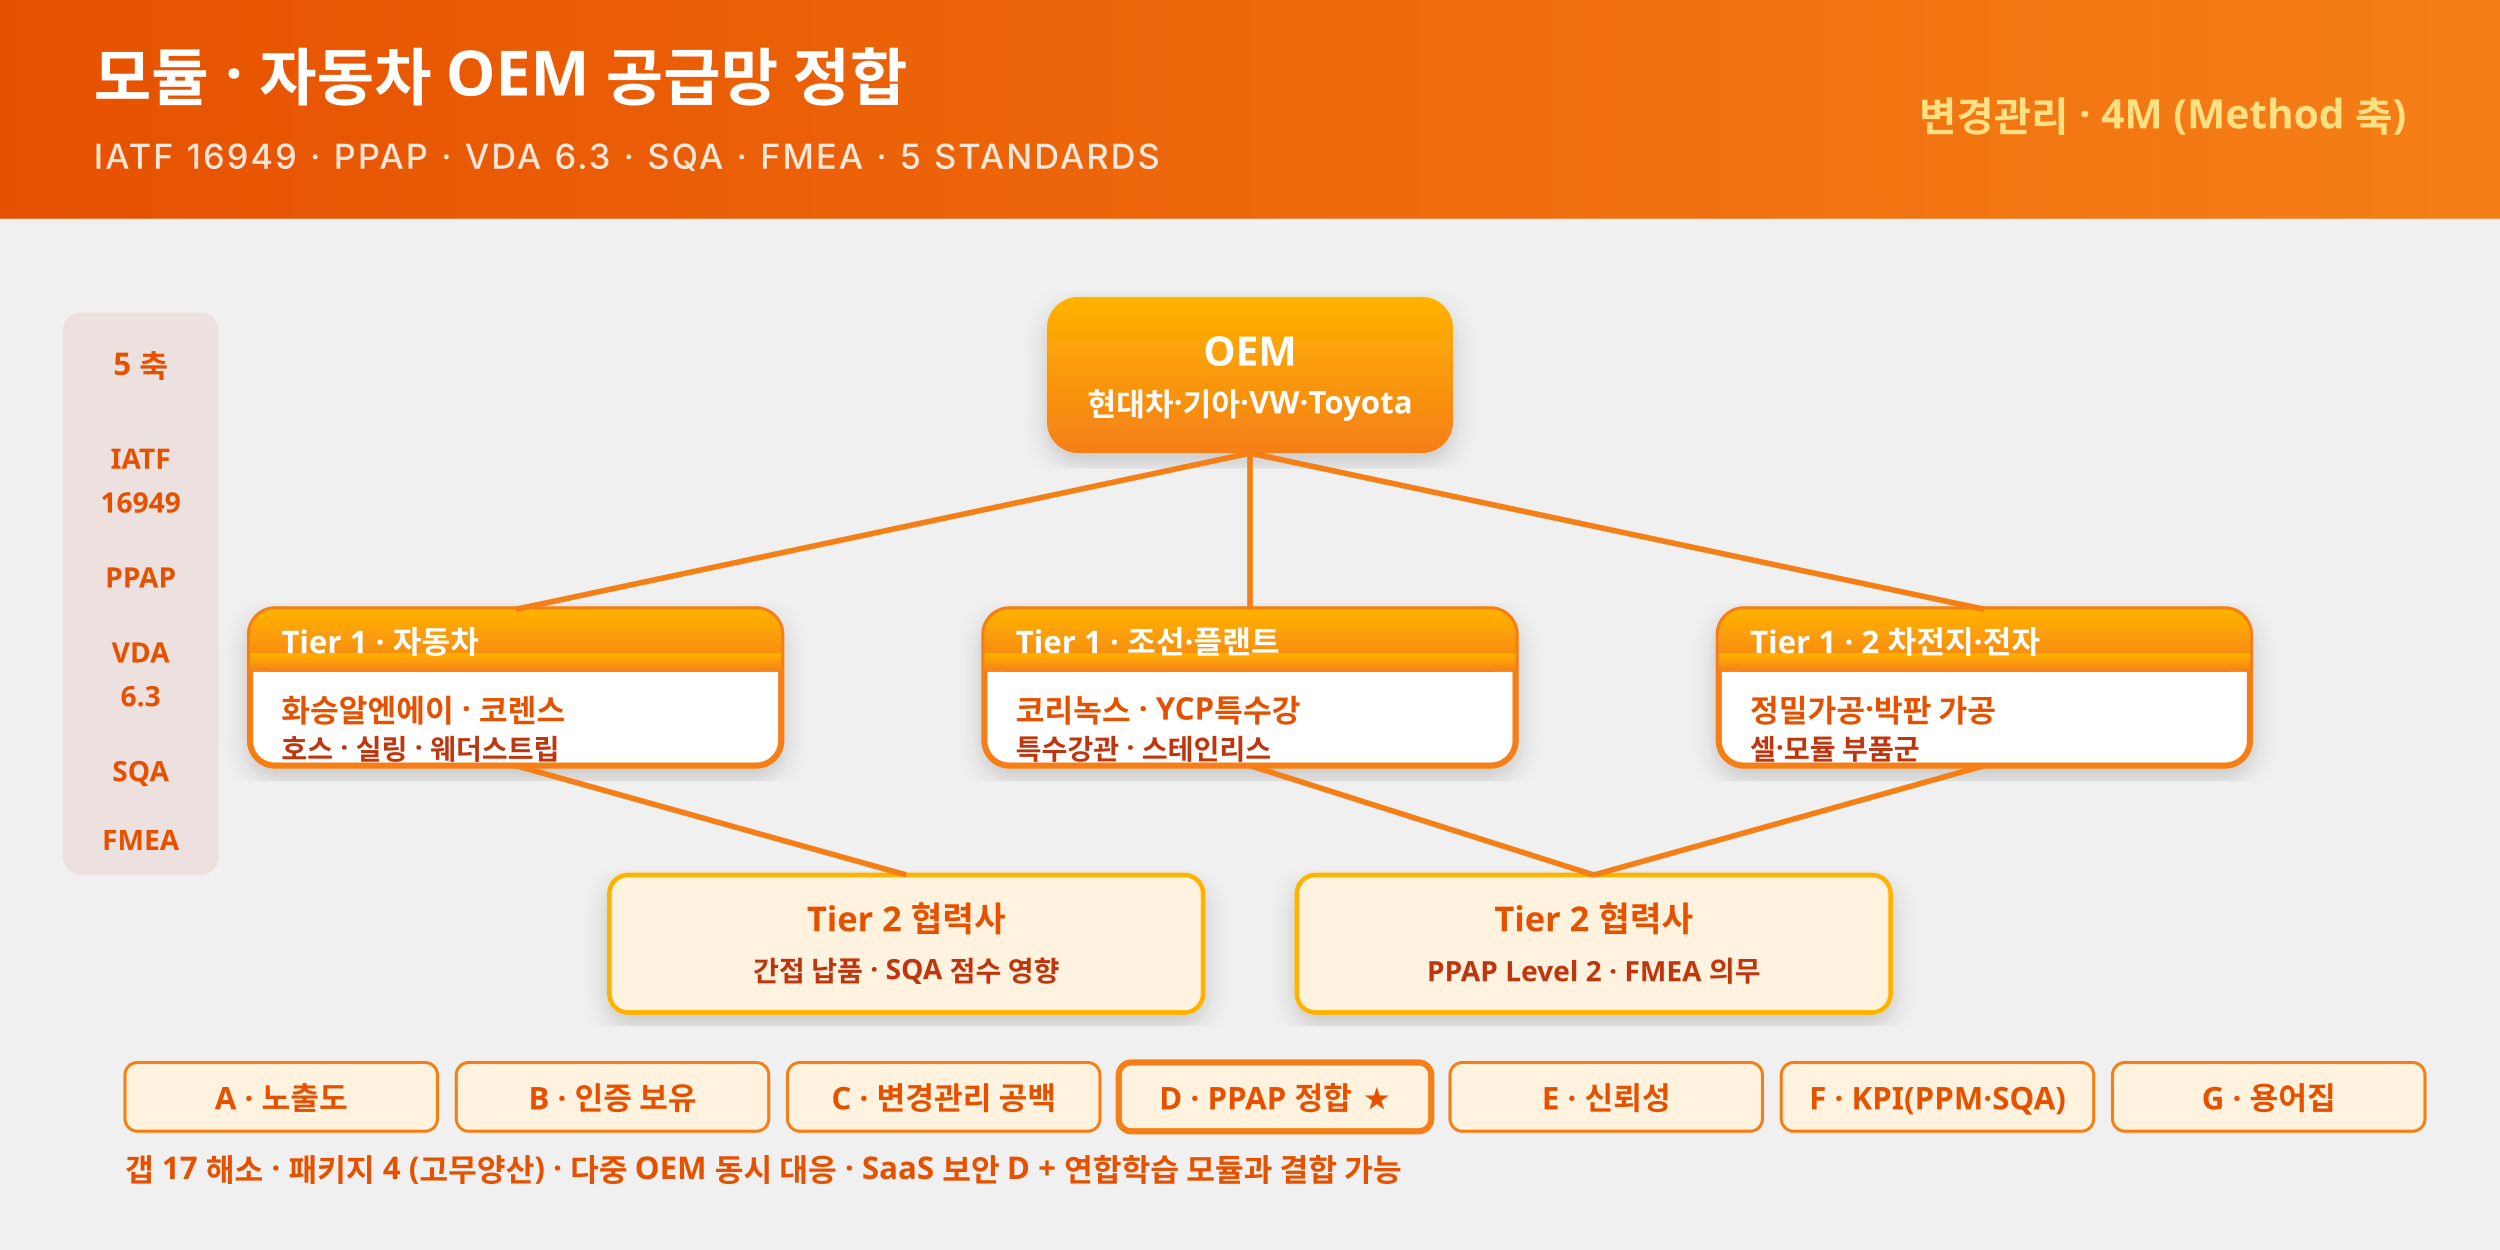
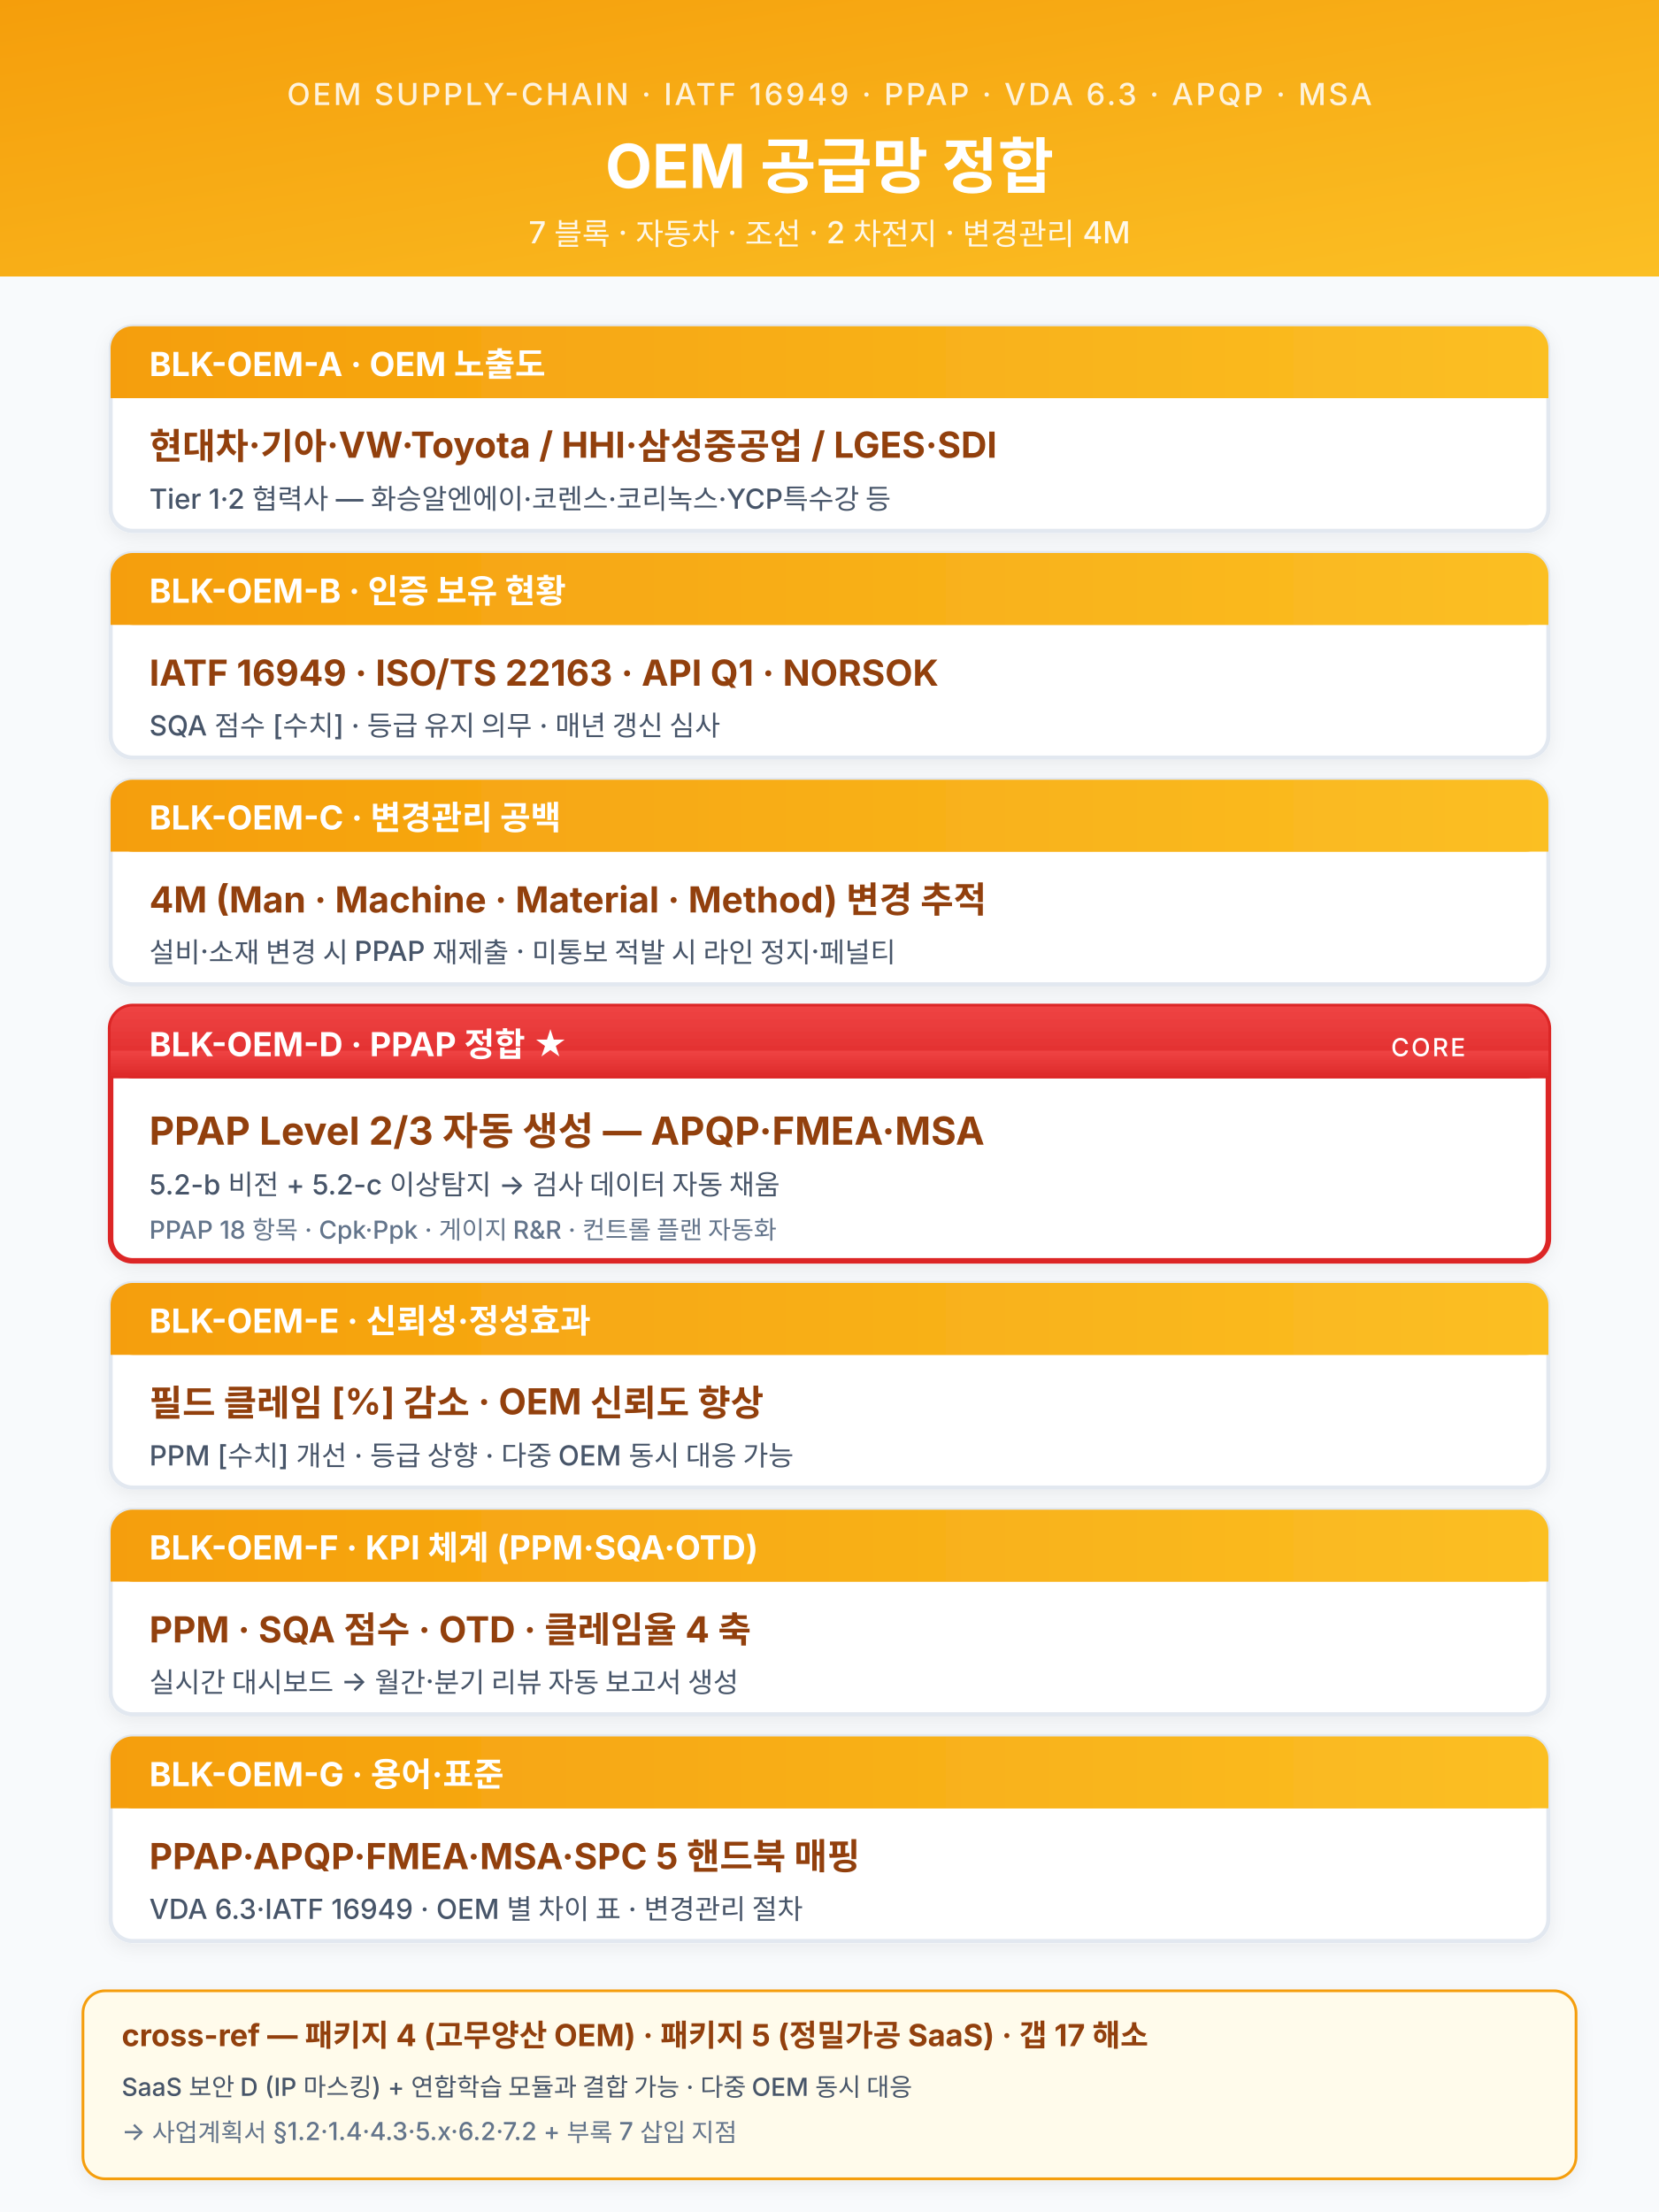
- <svg xmlns="http://www.w3.org/2000/svg" viewBox="0 0 800 400" role="img" aria-label="모듈 — OEM 공급망 정합 (BLK-OEM-A~G 7 블록)" class="zoomable">
+ <svg xmlns="http://www.w3.org/2000/svg" viewBox="0 0 600 800" role="img" aria-label="모듈 — OEM 공급망 정합 7 블록 세로 카드">
  <defs>
-     <linearGradient id="oem-header" x1="0" y1="0" x2="1" y2="0">
-       <stop offset="0%" stop-color="#E65100" />
-       <stop offset="100%" stop-color="#F57F17" />
+     <linearGradient id="oe-header" x1="0" y1="0" x2="1" y2="1">
+       <stop offset="0%" stop-color="#F59E0B" />
+       <stop offset="100%" stop-color="#FBBF24" />
    </linearGradient>
-     <linearGradient id="oem-tier" x1="0" y1="0" x2="0" y2="1">
-       <stop offset="0%" stop-color="#FFB300" />
-       <stop offset="100%" stop-color="#F57F17" />
+     <linearGradient id="oe-card" x1="0" y1="0" x2="1" y2="0">
+       <stop offset="0%" stop-color="#F59E0B" />
+       <stop offset="100%" stop-color="#FBBF24" />
    </linearGradient>
-     <filter id="oem-shadow" x="-10%" y="-10%" width="120%" height="120%">
-       <feDropShadow dx="0" dy="3" stdDeviation="4" flood-color="#000" flood-opacity="0.18" />
+     <linearGradient id="oe-star" x1="0" y1="0" x2="0" y2="1">
+       <stop offset="0%" stop-color="#EF4444" />
+       <stop offset="100%" stop-color="#DC2626" />
+     </linearGradient>
+     <filter id="oe-shadow" x="-20%" y="-20%" width="140%" height="140%">
+       <feDropShadow dx="0" dy="4" stdDeviation="6" flood-color="#0F172A" flood-opacity="0.08" />
+       <feDropShadow dx="0" dy="2" stdDeviation="3" flood-color="#0F172A" flood-opacity="0.06" />
    </filter>
    <style>
-       .ko { font-family: 'Pretendard', 'Apple SD Gothic Neo', sans-serif; font-weight: 700; }
-       .en { font-family: 'Inter', sans-serif; font-weight: 500; letter-spacing: 0.06em; }
+       .ko { font-family: Pretendard, system-ui, -apple-system, sans-serif; font-weight: 700; }
+       .ko-r { font-family: Pretendard, system-ui, -apple-system, sans-serif; font-weight: 500; }
+       .en { font-family: Pretendard, system-ui, -apple-system, sans-serif; font-weight: 500; letter-spacing: 0.08em; }
    </style>
  </defs>
-   <rect width="800" height="70" fill="url(#oem-header)" />
-   <text x="30" y="32" class="ko" font-size="20" fill="white">모듈 · 자동차 OEM 공급망 정합</text>
-   <text x="30" y="54" class="en" font-size="11" fill="rgba(255,255,255,0.85)">IATF 16949 · PPAP · VDA 6.3 · SQA · FMEA · 5 STANDARDS</text>
-   <text x="770" y="42" class="ko" font-size="13" fill="#FFE082" text-anchor="end">변경관리 · 4M (Method 축)</text>
-   <g transform="translate(335, 95)" filter="url(#oem-shadow)">
-     <rect width="130" height="50" rx="10" fill="url(#oem-tier)" />
-     <text x="65" y="22" text-anchor="middle" class="ko" font-size="13" fill="white">OEM</text>
-     <text x="65" y="38" text-anchor="middle" class="ko" font-size="10" fill="white">현대차·기아·VW·Toyota</text>
+   <rect width="600" height="800" fill="#F8FAFC" />
+   <rect width="600" height="100" fill="url(#oe-header)" />
+   <text x="300" y="38" text-anchor="middle" class="en" font-size="11" fill="rgba(255,255,255,0.85)">OEM SUPPLY-CHAIN · IATF 16949 · PPAP · VDA 6.3 · APQP · MSA</text>
+   <text x="300" y="68" text-anchor="middle" class="ko" font-size="22" fill="white">OEM 공급망 정합</text>
+   <text x="300" y="88" text-anchor="middle" class="ko-r" font-size="11" fill="rgba(255,255,255,0.9)">7 블록 · 자동차 · 조선 · 2 차전지 · 변경관리 4M</text>
+   <g transform="translate(40, 118)" filter="url(#oe-shadow)">
+     <rect width="520" height="74" rx="8" fill="white" stroke="#E2E8F0" stroke-width="1.5" />
+     <rect width="520" height="26" rx="8" fill="url(#oe-card)" />
+     <rect y="16" width="520" height="10" fill="url(#oe-card)" />
+     <text x="14" y="18" class="ko" font-size="12" fill="white">BLK-OEM-A · OEM 노출도</text>
+     <text x="14" y="48" class="ko" font-size="13" fill="#92400E">현대차·기아·VW·Toyota / HHI·삼성중공업 / LGES·SDI</text>
+     <text x="14" y="66" class="ko-r" font-size="10" fill="#475569">Tier 1·2 협력사 — 화승알엔에이·코렌스·코리녹스·YCP특수강 등</text>
  </g>
-   <g transform="translate(80, 195)" filter="url(#oem-shadow)">
-     <rect width="170" height="50" rx="8" fill="white" stroke="#F57F17" stroke-width="2" />
-     <rect width="170" height="20" rx="8" fill="url(#oem-tier)" />
-     <rect y="14" width="170" height="6" fill="url(#oem-tier)" />
-     <text x="10" y="14" class="ko" font-size="10" fill="white">Tier 1 · 자동차</text>
-     <text x="10" y="36" class="ko" font-size="10" fill="#E65100">화승알엔에이 · 코렌스</text>
-     <text x="10" y="48" class="ko" font-size="9" fill="#BF360C">호스 · 실링 · 웨더스트립</text>
+   <g transform="translate(40, 200)" filter="url(#oe-shadow)">
+     <rect width="520" height="74" rx="8" fill="white" stroke="#E2E8F0" stroke-width="1.5" />
+     <rect width="520" height="26" rx="8" fill="url(#oe-card)" />
+     <rect y="16" width="520" height="10" fill="url(#oe-card)" />
+     <text x="14" y="18" class="ko" font-size="12" fill="white">BLK-OEM-B · 인증 보유 현황</text>
+     <text x="14" y="48" class="ko" font-size="13" fill="#92400E">IATF 16949 · ISO/TS 22163 · API Q1 · NORSOK</text>
+     <text x="14" y="66" class="ko-r" font-size="10" fill="#475569">SQA 점수 [수치] · 등급 유지 의무 · 매년 갱신 심사</text>
  </g>
-   <g transform="translate(315, 195)" filter="url(#oem-shadow)">
-     <rect width="170" height="50" rx="8" fill="white" stroke="#F57F17" stroke-width="2" />
-     <rect width="170" height="20" rx="8" fill="url(#oem-tier)" />
-     <rect y="14" width="170" height="6" fill="url(#oem-tier)" />
-     <text x="10" y="14" class="ko" font-size="10" fill="white">Tier 1 · 조선·플랜트</text>
-     <text x="10" y="36" class="ko" font-size="10" fill="#E65100">코리녹스 · YCP특수강</text>
-     <text x="10" y="48" class="ko" font-size="9" fill="#BF360C">특수강관 · 스테인리스</text>
+   <g transform="translate(40, 282)" filter="url(#oe-shadow)">
+     <rect width="520" height="74" rx="8" fill="white" stroke="#E2E8F0" stroke-width="1.5" />
+     <rect width="520" height="26" rx="8" fill="url(#oe-card)" />
+     <rect y="16" width="520" height="10" fill="url(#oe-card)" />
+     <text x="14" y="18" class="ko" font-size="12" fill="white">BLK-OEM-C · 변경관리 공백</text>
+     <text x="14" y="48" class="ko" font-size="13" fill="#92400E">4M (Man · Machine · Material · Method) 변경 추적</text>
+     <text x="14" y="66" class="ko-r" font-size="10" fill="#475569">설비·소재 변경 시 PPAP 재제출 · 미통보 적발 시 라인 정지·페널티</text>
  </g>
-   <g transform="translate(550, 195)" filter="url(#oem-shadow)">
-     <rect width="170" height="50" rx="8" fill="white" stroke="#F57F17" stroke-width="2" />
-     <rect width="170" height="20" rx="8" fill="url(#oem-tier)" />
-     <rect y="14" width="170" height="6" fill="url(#oem-tier)" />
-     <text x="10" y="14" class="ko" font-size="10" fill="white">Tier 1 · 2 차전지·전자</text>
-     <text x="10" y="36" class="ko" font-size="10" fill="#E65100">정밀가공·박판 가공</text>
-     <text x="10" y="48" class="ko" font-size="9" fill="#BF360C">셀·모듈 부품군</text>
+   <g transform="translate(40, 364)" filter="url(#oe-shadow)">
+     <rect width="520" height="92" rx="8" fill="white" stroke="#DC2626" stroke-width="2" />
+     <rect width="520" height="26" rx="8" fill="url(#oe-star)" />
+     <rect y="16" width="520" height="10" fill="url(#oe-star)" />
+     <text x="14" y="18" class="ko" font-size="12" fill="white">BLK-OEM-D · PPAP 정합 ★</text>
+     <text x="490" y="18" text-anchor="end" class="en" font-size="9" fill="white">CORE</text>
+     <text x="14" y="50" class="ko" font-size="14" fill="#92400E">PPAP Level 2/3 자동 생성 — APQP·FMEA·MSA</text>
+     <text x="14" y="68" class="ko-r" font-size="10" fill="#475569">5.2-b 비전 + 5.2-c 이상탐지 → 검사 데이터 자동 채움</text>
+     <text x="14" y="84" class="ko-r" font-size="9" fill="#64748B">PPAP 18 항목 · Cpk·Ppk · 게이지 R&amp;R · 컨트롤 플랜 자동화</text>
  </g>
-   <g transform="translate(195, 280)" filter="url(#oem-shadow)">
-     <rect width="190" height="44" rx="6" fill="#FFF3E0" stroke="#FFB300" stroke-width="1.5" />
-     <text x="95" y="18" text-anchor="middle" class="ko" font-size="11" fill="#E65100">Tier 2 협력사</text>
-     <text x="95" y="34" text-anchor="middle" class="ko" font-size="9" fill="#BF360C">간접 납품 · SQA 점수 영향</text>
+   <g transform="translate(40, 464)" filter="url(#oe-shadow)">
+     <rect width="520" height="74" rx="8" fill="white" stroke="#E2E8F0" stroke-width="1.5" />
+     <rect width="520" height="26" rx="8" fill="url(#oe-card)" />
+     <rect y="16" width="520" height="10" fill="url(#oe-card)" />
+     <text x="14" y="18" class="ko" font-size="12" fill="white">BLK-OEM-E · 신뢰성·정성효과</text>
+     <text x="14" y="48" class="ko" font-size="13" fill="#92400E">필드 클레임 [%] 감소 · OEM 신뢰도 향상</text>
+     <text x="14" y="66" class="ko-r" font-size="10" fill="#475569">PPM [수치] 개선 · 등급 상향 · 다중 OEM 동시 대응 가능</text>
  </g>
-   <g transform="translate(415, 280)" filter="url(#oem-shadow)">
-     <rect width="190" height="44" rx="6" fill="#FFF3E0" stroke="#FFB300" stroke-width="1.5" />
-     <text x="95" y="18" text-anchor="middle" class="ko" font-size="11" fill="#E65100">Tier 2 협력사</text>
-     <text x="95" y="34" text-anchor="middle" class="ko" font-size="9" fill="#BF360C">PPAP Level 2 · FMEA 의무</text>
+   <g transform="translate(40, 546)" filter="url(#oe-shadow)">
+     <rect width="520" height="74" rx="8" fill="white" stroke="#E2E8F0" stroke-width="1.5" />
+     <rect width="520" height="26" rx="8" fill="url(#oe-card)" />
+     <rect y="16" width="520" height="10" fill="url(#oe-card)" />
+     <text x="14" y="18" class="ko" font-size="12" fill="white">BLK-OEM-F · KPI 체계 (PPM·SQA·OTD)</text>
+     <text x="14" y="48" class="ko" font-size="13" fill="#92400E">PPM · SQA 점수 · OTD · 클레임율 4 축</text>
+     <text x="14" y="66" class="ko-r" font-size="10" fill="#475569">실시간 대시보드 → 월간·분기 리뷰 자동 보고서 생성</text>
  </g>
-   <g stroke="#F57F17" stroke-width="1.8" fill="none">
-     <path d="M 400 145 L 165 195" />
-     <path d="M 400 145 L 400 195" />
-     <path d="M 400 145 L 635 195" />
-     <path d="M 165 245 L 290 280" />
-     <path d="M 400 245 L 510 280" />
-     <path d="M 635 245 L 510 280" />
+   <g transform="translate(40, 628)" filter="url(#oe-shadow)">
+     <rect width="520" height="74" rx="8" fill="white" stroke="#E2E8F0" stroke-width="1.5" />
+     <rect width="520" height="26" rx="8" fill="url(#oe-card)" />
+     <rect y="16" width="520" height="10" fill="url(#oe-card)" />
+     <text x="14" y="18" class="ko" font-size="12" fill="white">BLK-OEM-G · 용어·표준</text>
+     <text x="14" y="48" class="ko" font-size="13" fill="#92400E">PPAP·APQP·FMEA·MSA·SPC 5 핸드북 매핑</text>
+     <text x="14" y="66" class="ko-r" font-size="10" fill="#475569">VDA 6.3·IATF 16949 · OEM 별 차이 표 · 변경관리 절차</text>
  </g>
-   <g transform="translate(20, 100)">
-     <rect width="50" height="180" rx="6" fill="#BF360C" opacity="0.08" />
-     <text x="25" y="20" text-anchor="middle" class="ko" font-size="10" fill="#E65100" font-weight="700">5 축</text>
-     <g font-size="9" class="ko" fill="#E65100" text-anchor="middle">
-       <text x="25" y="50">IATF</text>
-       <text x="25" y="64">16949</text>
-       <text x="25" y="88">PPAP</text>
-       <text x="25" y="112">VDA</text>
-       <text x="25" y="126">6.3</text>
-       <text x="25" y="150">SQA</text>
-       <text x="25" y="172">FMEA</text>
-     </g>
-   </g>
-   <g transform="translate(40, 340)" font-size="10" class="ko">
-     <g fill="#E65100">
-       <rect x="0" y="0" width="100" height="22" rx="4" fill="#FFF3E0" stroke="#F57F17" />
-       <text x="50" y="15" text-anchor="middle" font-weight="700">A · 노출도</text>
-     </g>
-     <g fill="#E65100">
-       <rect x="106" y="0" width="100" height="22" rx="4" fill="#FFF3E0" stroke="#F57F17" />
-       <text x="156" y="15" text-anchor="middle" font-weight="700">B · 인증 보유</text>
-     </g>
-     <g fill="#E65100">
-       <rect x="212" y="0" width="100" height="22" rx="4" fill="#FFF3E0" stroke="#F57F17" />
-       <text x="262" y="15" text-anchor="middle" font-weight="700">C · 변경관리 공백</text>
-     </g>
-     <g fill="#E65100">
-       <rect x="318" y="0" width="100" height="22" rx="4" fill="#FFF3E0" stroke="#F57F17" stroke-width="2" />
-       <text x="368" y="15" text-anchor="middle" font-weight="700">D · PPAP 정합 ★</text>
-     </g>
-     <g fill="#E65100">
-       <rect x="424" y="0" width="100" height="22" rx="4" fill="#FFF3E0" stroke="#F57F17" />
-       <text x="474" y="15" text-anchor="middle" font-weight="700">E · 신뢰성</text>
-     </g>
-     <g fill="#E65100">
-       <rect x="530" y="0" width="100" height="22" rx="4" fill="#FFF3E0" stroke="#F57F17" />
-       <text x="580" y="15" text-anchor="middle" font-weight="700">F · KPI(PPM·SQA)</text>
-     </g>
-     <g fill="#E65100">
-       <rect x="636" y="0" width="100" height="22" rx="4" fill="#FFF3E0" stroke="#F57F17" />
-       <text x="686" y="15" text-anchor="middle" font-weight="700">G · 용어집</text>
-     </g>
-   </g>
-   <g transform="translate(40, 378)" font-size="10" class="ko" fill="#E65100">
-     <text x="0" y="0" font-weight="700">갭 17 해소 · 패키지 4 (고무양산) · 다중 OEM 동시 대응 · SaaS 보안 D + 연합학습 모듈과 결합 가능</text>
+   <g transform="translate(30, 720)" filter="url(#oe-shadow)">
+     <rect width="540" height="68" rx="8" fill="#FFFBEB" stroke="#F59E0B" stroke-width="1" />
+     <text x="14" y="20" class="ko" font-size="11" fill="#92400E">cross-ref — 패키지 4 (고무양산 OEM) · 패키지 5 (정밀가공 SaaS) · 갭 17 해소</text>
+     <text x="14" y="38" class="ko-r" font-size="9" fill="#475569">SaaS 보안 D (IP 마스킹) + 연합학습 모듈과 결합 가능 · 다중 OEM 동시 대응</text>
+     <text x="14" y="54" class="ko-r" font-size="9" fill="#64748B">→ 사업계획서 §1.2·1.4·4.3·5.x·6.2·7.2 + 부록 7 삽입 지점</text>
  </g>
</svg>
